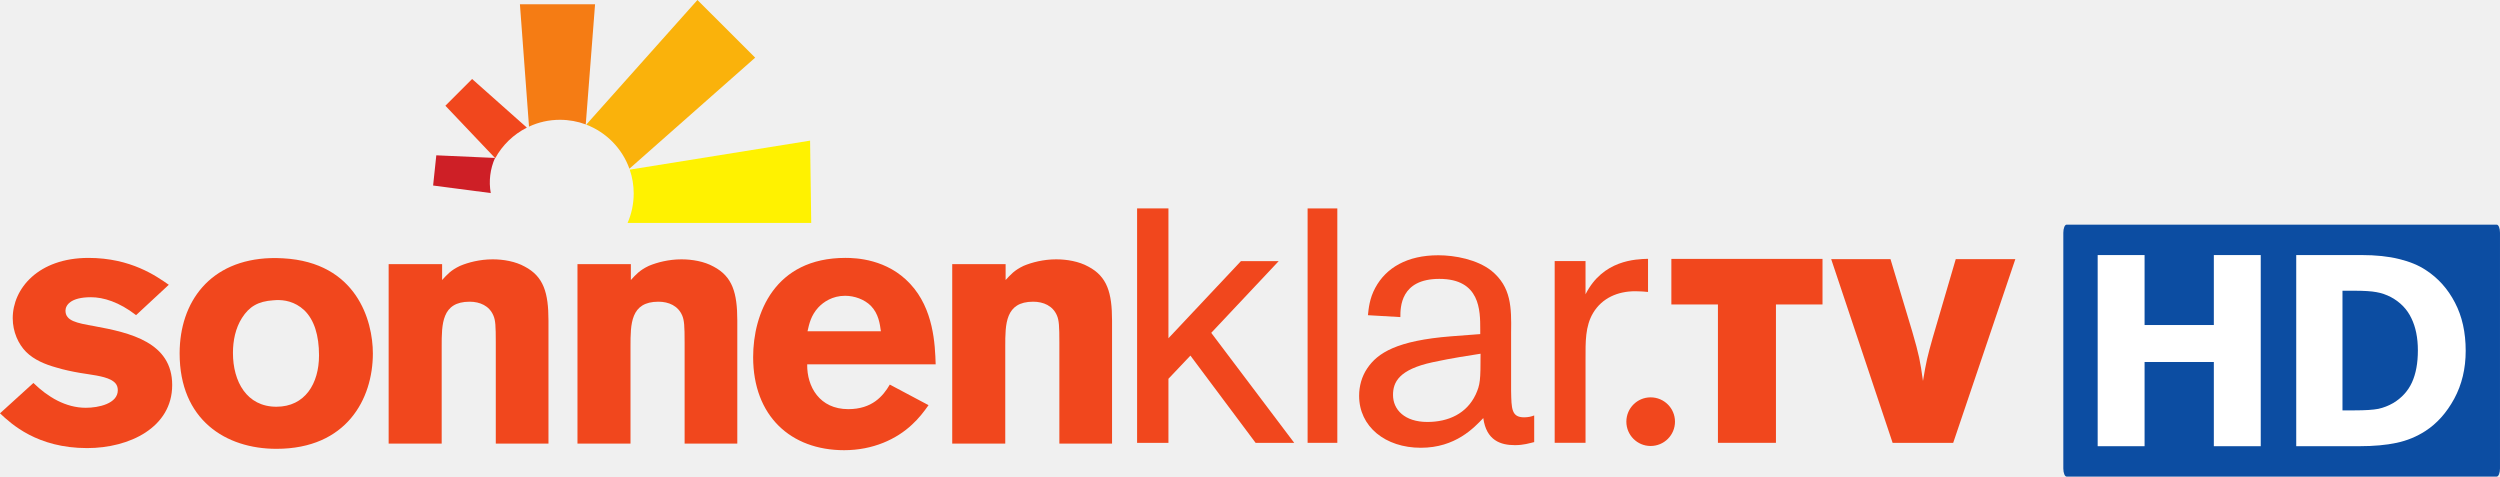
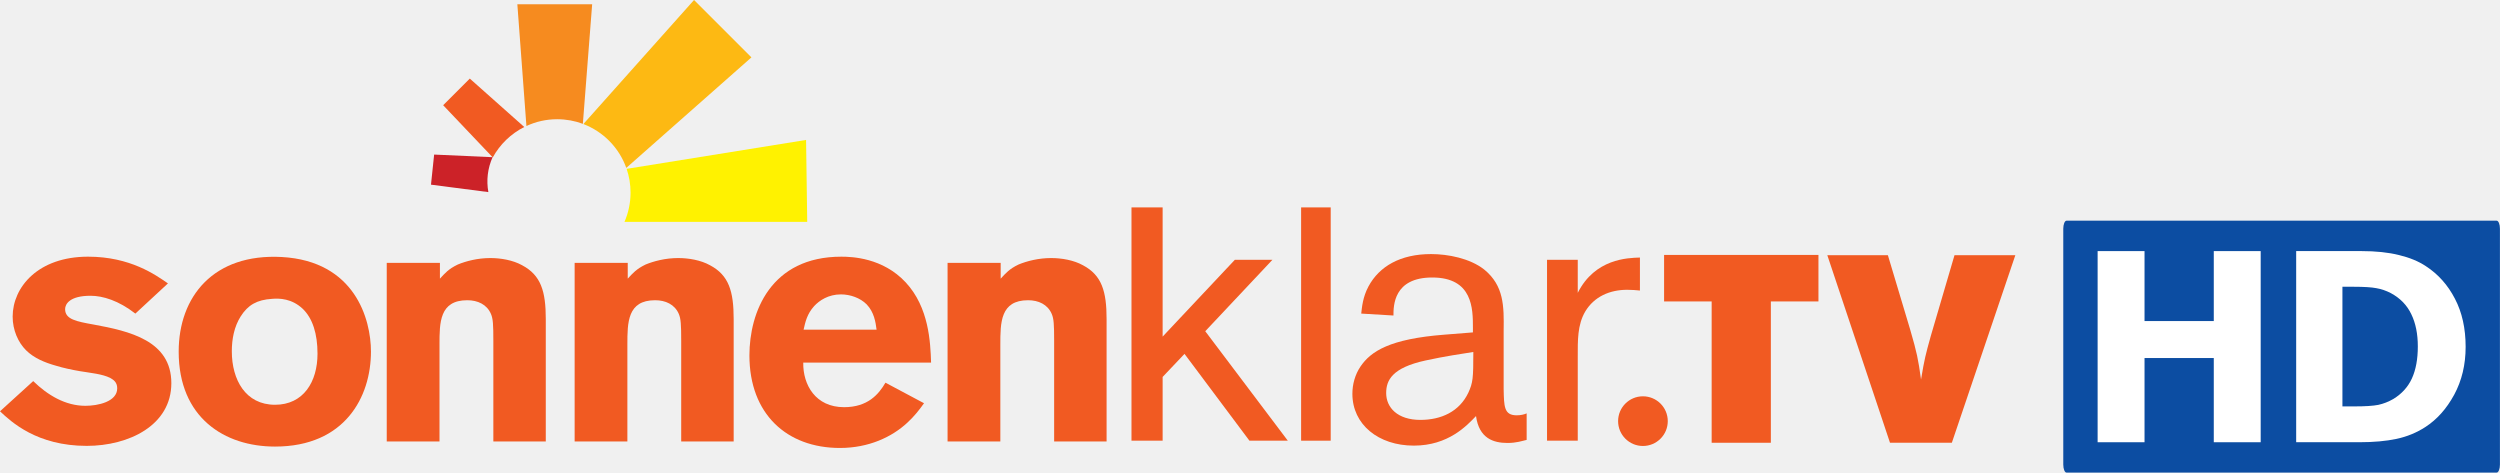
- <svg xmlns="http://www.w3.org/2000/svg" xmlns:xlink="http://www.w3.org/1999/xlink" height="114.38" width="600" version="1.1">
-   <defs />
-   <g transform="translate(-77.79282,5.369546)">
-     <path fill-rule="nonzero" fill="#f1471d" d="m85.813,86.543c3.481,3.396,7.764,5.955,12.576,5.955,3.054,0,7.678-0.99,7.678-4.215,0-1.484-0.921-2.065-1.655-2.491-1.894-0.973-4.88-1.229-7.354-1.655-1.894-0.324-3.89-0.734-5.784-1.314-2.645-0.734-5.29-1.826-7.201-3.72-1.894-1.894-3.225-4.863-3.225-8.105,0-7.098,6.126-14.47,18.189-14.47,10.17,0,16.295,4.385,19.264,6.45l-7.849,7.286c-4.061-3.157-7.849-4.3-10.835-4.3-4.965,0-6.109,1.979-6.109,3.225,0,2.474,2.73,2.969,6.859,3.703,8.685,1.587,18.752,3.908,18.752,14.145,0,10.17-10.238,15.135-20.408,15.135-11.995,0-18.189-5.784-20.919-8.344l8.02-7.286z" />
-     <path fill-rule="nonzero" fill="#f1471d" d="m142.77,56.575c-14.54,0.444-21.866,10.476-21.866,22.874,0,15.954,11.06,22.899,23.226,22.899,16.858,0,23.151-11.978,23.151-22.899,0-7.849-3.887-21.834-21.513-22.823-1.033-0.058-2.028-0.08-2.998-0.05zm1.335,10.077c1.819-0.064,4.412,0.279,6.726,2.444,2.389,2.321,3.527,6.037,3.527,10.832,0,6.774-3.368,12.319-10.228,12.319-7.115,0-10.429-6.038-10.429-12.898,0-2.969,0.597-5.94,2.166-8.414,1.74-2.73,3.873-3.993,7.507-4.232,0.226-0.021,0.471-0.041,0.731-0.05z" />
-     <path fill-rule="nonzero" fill="#f1471d" d="m183.9,61.836c1.229-1.331,2.048-2.321,4.3-3.396,1.979-0.836,4.778-1.57,7.849-1.57,2.559,0,5.443,0.495,7.678,1.74,4.539,2.389,5.699,6.279,5.699,12.968v29.519h-12.644v-24.298c0-3.908-0.068-5.29-0.58-6.45-0.973-2.321-3.225-3.31-5.699-3.31-6.706,0-6.706,5.375-6.706,10.75v23.308h-12.729v-43.068h12.832v3.805z" />
-     <path fill-rule="nonzero" fill="#f1471d" d="m229.2,61.836c1.229-1.331,2.065-2.321,4.3-3.396,1.996-0.836,4.795-1.57,7.849-1.57,2.559,0,5.46,0.495,7.696,1.74,4.539,2.389,5.699,6.279,5.699,12.968v29.519h-12.644v-24.298c0-3.908-0.085-5.29-0.58-6.45-0.99-2.321-3.225-3.31-5.716-3.31-6.689,0-6.689,5.375-6.689,10.75v23.308h-12.729v-43.068h12.814v3.805z" />
-     <path fill-rule="nonzero" fill="#f1471d" d="m319.14,61.836c1.246-1.331,2.065-2.321,4.3-3.396,1.979-0.836,4.795-1.57,7.849-1.57,2.559,0,5.46,0.495,7.696,1.74,4.539,2.389,5.699,6.279,5.699,12.968v29.519h-12.644v-24.298c0-3.908-0.085-5.29-0.58-6.45-0.99-2.321-3.225-3.31-5.716-3.31-6.689,0-6.689,5.375-6.689,10.75v23.308h-12.729v-43.068h12.814v3.805z" />
-     <path fill-rule="nonzero" fill="#f1471d" d="m368.49,74.514,19.913,26.397-9.265,0-15.647-20.937-5.272,5.563,0,15.374-7.525,0,0-56.257,7.525,0,0,31.157,17.404-18.514,9.061,0-16.193,17.217z" />
-     <path fill-rule="nonzero" fill="#f1471d" d="m398.75,100.91-7.132,0,0-56.257,7.132,0,0,56.257z" />
-     <path fill-rule="nonzero" fill="#f1471d" d="m422.95,55.895c-7.405,0-12.496,2.98-15.09,7.809-1.399,2.576-1.593,4.988-1.763,6.575l7.784,0.453c0-2.321-0.005-9.17,9.346-9.17,9.828,0,9.825,7.578,9.825,12.117v1.134l-6.953,0.529c-13.07,1.024-17.687,3.989-20.178,7.708-1.314,1.945-1.94,4.254-1.94,6.575,0,7.405,6.298,12.47,14.812,12.47,8.327,0,12.771-4.809,14.989-7.129,0.734,5.375,4.153,6.499,7.583,6.499,2.133,0,3.441-0.458,4.635-0.731v-6.399c-0.648,0.273-1.48,0.453-2.418,0.453-3.054,0-3.038-2.109-3.124-6.273v-14.183c0.085-5.836,0.076-10.829-4.736-14.737-3.43-2.679-8.694-3.703-12.772-3.703zm10.177,23.629c0,6.399-0.075,7.402-1.184,9.825-2.15,4.522-6.503,6.55-11.588,6.55-5.46,0-8.238-2.959-8.238-6.474,0-3.054,1.383-6.102,9.522-7.86,4.726-1.024,8.621-1.58,11.487-2.041z" />
-     <path fill-rule="nonzero" fill="#f1471d" d="m458.32,57.293,0,7.968c4.163-8.242,12.03-8.429,14.999-8.514v7.951c-0.921-0.085-1.86-0.171-3.054-0.171-4.266,0-7.968,1.655-10.101,5.17-1.945,3.242-1.843,7.047-1.843,11.023v20.186h-7.405v-43.614h7.405z" />
-     <path fill-rule="nonzero" fill="#f1471d" d="m478.92,56.764,36.276,0,0,10.938-11.176,0,0,33.205-13.924,0,0-33.205-11.176,0,0-10.938z" />
-     <path fill-rule="nonzero" fill="#f1471d" d="m517.28,56.824,14.231,0,5.255,17.49c1.604,5.545,1.86,6.859,2.542,11.739,0.819-4.88,1.058-5.801,2.321-10.306l5.545-18.923h14.299l-14.913,44.091h-14.538l-14.743-44.091z" />
-     <path fill-rule="nonzero" fill="#f1471d" d="m280.69,56.525c-17.029,0-22.143,13.397-22.143,23.806,0,14.145,9.026,22.345,21.841,22.345,6.928,0,12.554-2.641,16.274-6.122,1.638-1.502,2.854-3.082,3.98-4.686l-9.296-4.938c-1.638,2.798-4.26,5.895-9.976,5.895-6.877,0-9.935-5.382-9.85-10.757h30.834c-0.154-4.863-0.491-13.281-6.122-19.322-5.529-5.955-12.984-6.222-15.543-6.222zm-0.075,9.094c2.235,0,4.627,0.849,6.197,2.418,1.826,1.894,2.154,4.288,2.393,6.096h-17.609c0.41-1.809,0.829-3.782,2.57-5.693,1.246-1.331,3.395-2.821,6.449-2.821z" />
-     <path fill-rule="nonzero" fill="#f1471d" d="m479.79,95.831c0,3.225-2.611,5.836-5.853,5.836-3.208,0-5.819-2.611-5.819-5.836s2.611-5.836,5.819-5.836c3.242,0,5.853,2.611,5.853,5.836" />
-     <path fill-rule="nonzero" fill="#f1471d" d="m204.24,25.262-13.139-11.671-6.416,6.416,11.961,12.593c1.723-3.157,4.385-5.716,7.593-7.337" />
-     <path fill-rule="nonzero" fill="#fff200" d="m229.88,41.076c0,2.508-0.529,4.897-1.467,7.064h44.074l-0.273-19.759-43.289,6.962c0.631,1.809,0.956,3.737,0.956,5.733" />
-     <path fill-rule="nonzero" fill="#f57c14" d="m212.18,23.382c2.184,0,4.266,0.392,6.194,1.109l2.235-28.837h-18.036l2.184,29.366c2.252-1.058,4.778-1.638,7.423-1.638" />
-     <path fill-rule="nonzero" fill="#fab20b" d="m228.85,35.121,30.185-26.653-13.855-13.838-26.687,29.912c4.812,1.843,8.617,5.716,10.357,10.579" />
-     <path fill-rule="nonzero" fill="#ce1f26" d="m196.6,32.536-14.094-0.631-0.768,7.252,13.838,1.809c-0.512-2.85-0.154-5.784,1.024-8.429" />
-     <rect rx="0.782" ry="1.933" height="60.461" width="104.8" y="48.548" x="572.99" fill="#0c4da2" />
-     <path d="m620.37,101.72-11.257,0,0-20.211-16.622,0,0,20.211-11.257,0,0-45.874,11.257,0,0,16.791,16.622,0,0-16.791,11.257,0,0,45.874" fill="#FFF" />
-     <path d="m669.56,78.825c-0,4.272-0.915,8.103-2.746,11.492-1.831,3.368-4.143,5.956-6.938,7.764-2.101,1.356-4.404,2.3-6.909,2.834-2.505,0.534-5.473,0.801-8.903,0.801h-15.176v-45.874h15.61c3.507,0,6.533,0.318,9.077,0.955,2.544,0.616,4.683,1.499,6.417,2.65,2.968,1.931,5.3,4.539,6.995,7.825,1.715,3.266,2.573,7.117,2.573,11.553m-11.476-0.092c-0-3.019-0.52-5.597-1.561-7.733-1.021-2.157-2.65-3.841-4.885-5.053-1.137-0.596-2.303-0.996-3.498-1.202-1.176-0.226-2.958-0.339-5.348-0.339h-2.804v28.714h2.804c2.64,0,4.577-0.123,5.81-0.37,1.233-0.267,2.438-0.739,3.613-1.417,2.023-1.232,3.507-2.876,4.452-4.929,0.944-2.074,1.416-4.632,1.416-7.671" fill="#FFF" />
+ <svg xmlns="http://www.w3.org/2000/svg" width="800" height="151.24" version="1.1">
+   <g transform="matrix(1.3333 0 0 1.3333 -103.72 5.8927)">
+     <rect x="572.99" y="48.548" width="104.8" height="60.461" rx=".782" ry="1.933" fill="#0c4da2" />
+     <path d="m620.37 101.72h-11.257v-20.211h-16.622v20.211h-11.257v-45.874h11.257v16.791h16.622v-16.791h11.257v45.874" fill="#fff" />
+     <path d="m669.56 78.825c-4e-5 4.272-0.915 8.103-2.746 11.492-1.831 3.368-4.143 5.956-6.938 7.764-2.101 1.356-4.404 2.3-6.909 2.834-2.505 0.534-5.473 0.801-8.903 0.801h-15.176v-45.874h15.61c3.507 4.5e-5 6.533 0.318 9.077 0.955 2.544 0.616 4.683 1.499 6.417 2.65 2.968 1.931 5.3 4.539 6.995 7.825 1.715 3.266 2.573 7.117 2.573 11.553m-11.476-0.092c-3e-5 -3.019-0.52-5.597-1.561-7.733-1.021-2.157-2.65-3.841-4.885-5.053-1.137-0.596-2.303-0.996-3.498-1.202-1.176-0.226-2.958-0.339-5.348-0.339h-2.804v28.714h2.804c2.64 1.6e-5 4.577-0.123 5.81-0.37 1.233-0.267 2.438-0.739 3.613-1.417 2.023-1.232 3.507-2.876 4.452-4.929 0.944-2.074 1.416-4.632 1.416-7.671" fill="#fff" />
  </g>
-   <g transform="translate(253.0509,-841.8179)">
-     <use xlink:href="#id274" transform="matrix(24.45358,0,0,-25.38688,-701.8586,591.2585)" height="1052.362" width="744.094" y="0" x="0" />
-     <use xlink:href="#id402" transform="matrix(29.77977,0,0,-29.77977,-359.5814,1047.834)" height="1052.362" width="744.094" y="0" x="0" />
+   <g transform="matrix(.80614 0 0 .80614 10.237 -65.058)">
+     <g transform="matrix(1.8067 0 0 1.8067 -14.505 80.226)" fill="#f15a22">
+       <path d="m366.62 56.275h33.915v10.219h-10.458v31.048h-13.006v-31.048h-10.451z" />
+       <path d="m402.48 56.33h13.308l4.901 16.35c1.51 5.191 1.744 6.416 2.386 10.968 0.758-4.552 0.989-5.425 2.162-9.631l5.192-17.687h13.366l-13.951 41.211h-13.59z" />
+     </g>
+     <path d="m649.33 247.88c0 5.442-4.414 9.856-9.868 9.856-5.436 0-9.85-4.414-9.85-9.856 0-5.449 4.414-9.863 9.85-9.863 5.453 0 9.868 4.414 9.868 9.863" fill="#f15a22" stroke-width="1.807" />
+     <g transform="matrix(1.8067 0 0 1.8067 -14.505 80.226)" fill="#f15a22">
+       <path d="m8.298 83.997c3.169 3.089 7.074 5.427 11.452 5.427 2.785 0 7.003-0.902 7.003-3.844 0-1.354-0.836-1.879-1.507-2.262-1.733-0.896-4.446-1.123-6.705-1.506-1.731-0.302-3.54-0.672-5.273-1.205-2.406-0.673-4.812-1.657-6.548-3.39-1.739-1.722-2.94-4.437-2.94-7.379 0-6.47 5.57-13.18 16.568-13.18 9.264 0 14.836 3.995 17.551 5.874l-7.158 6.632c-3.689-2.87-7.15-3.917-9.865-3.917-4.523 0-5.57 1.807-5.57 2.936 0 2.258 2.488 2.707 6.255 3.386 7.903 1.442 17.085 3.549 17.085 12.882 0 9.263-9.333 13.777-18.594 13.777-10.927 1e-3 -16.573-5.263-19.052-7.598z" />
+       <path d="m53.888 69.768c-1.43 2.256-1.955 4.97-1.955 7.684 0 6.249 3.016 11.744 9.489 11.744 6.252 0 9.338-5.046 9.338-11.219 0-4.365-1.062-7.759-3.248-9.866-2.401-2.261-5.117-2.333-6.771-2.186-3.313 0.216-5.265 1.358-6.853 3.843m28.615 7.754c0 9.942-5.718 20.86-21.081 20.86-11.074 0-21.164-6.328-21.164-20.86 0-12.045 7.602-21.615 22.668-20.789 16.047 0.904 19.577 13.638 19.577 20.789" />
+       <path d="m97.655 61.489c1.125-1.213 1.873-2.119 3.915-3.102 1.804-0.75 4.359-1.425 7.146-1.425 2.333 0 4.966 0.452 7.001 1.581 4.136 2.187 5.198 5.722 5.198 11.828v26.885h-11.522v-22.14c0-3.547-0.067-4.818-0.525-5.875-0.897-2.11-2.94-3.013-5.201-3.013-6.105 0-6.105 4.893-6.105 9.788v21.239h-11.591v-39.239h11.685v3.473z" />
+       <path d="m138.92 61.489c1.125-1.213 1.889-2.119 3.913-3.102 1.819-0.75 4.374-1.425 7.158-1.425 2.333 0 4.978 0.452 7.006 1.581 4.139 2.187 5.199 5.722 5.199 11.828v26.885h-11.528v-22.14c0-3.547-0.076-4.818-0.525-5.875-0.905-2.11-2.936-3.013-5.203-3.013-6.098 0-6.098 4.893-6.098 9.788v21.239h-11.589v-39.239h11.668v3.473z" />
+       <path d="m220.86 61.489c1.132-1.213 1.874-2.119 3.911-3.102 1.812-0.75 4.368-1.425 7.161-1.425 2.334 0 4.97 0.452 7.003 1.581 4.141 2.187 5.196 5.722 5.196 11.828v26.885h-11.524v-22.14c0-3.547-0.074-4.818-0.528-5.875-0.9-2.11-2.939-3.013-5.196-3.013-6.097 0-6.097 4.893-6.097 9.788v21.239h-11.594v-39.239h11.668z" />
+       <path d="m249.6 45.833h6.845v28.386l15.856-16.868h8.261l-14.753 15.687 18.137 24.049h-8.432l-14.265-19.073-4.804 5.067v14.006h-6.845z" />
+       <path d="m293.37 45.833v51.254h-6.499v-51.254z" />
+       <path d="m314.24 79.458c-7.416 1.603-8.681 4.384-8.681 7.161 0 3.212 2.521 5.901 7.505 5.901 4.632 0 8.6-1.852 10.547-5.977 1.007-2.198 1.096-3.124 1.096-8.945-2.617 0.416-6.159 0.926-10.467 1.86m10.378-6.162v-1.013c0-4.134 0-11.049-8.943-11.049-8.517 0-8.517 6.241-8.517 8.352l-7.082-0.423c0.168-1.435 0.335-3.626 1.604-5.984 2.365-4.391 6.995-7.092 13.742-7.092 3.715 0 8.523 0.931 11.645 3.373 4.383 3.546 4.383 8.097 4.303 13.414v12.906c0.08 3.797 0.08 5.732 2.866 5.732 0.844 0 1.603-0.17 2.188-0.422v5.826c-1.089 0.248-2.27 0.673-4.206 0.673-3.123 0-6.247-1.018-6.921-5.91-2.025 2.109-6.075 6.493-13.664 6.493-7.765 0-13.499-4.631-13.499-11.377 0-2.11 0.585-4.221 1.774-5.99 2.276-3.377 6.489-6.079 18.393-7.006z" />
+       <path d="m347.65 57.351v7.255c3.787-7.508 10.956-7.675 13.662-7.757v7.249c-0.844-0.08-1.697-0.164-2.788-0.164-3.883 0-7.251 1.521-9.196 4.72-1.766 2.952-1.678 6.412-1.678 10.041v18.393h-6.75v-39.737z" />
+       <path d="m179.89 67.508c1.127-1.213 3.088-2.563 5.876-2.563 2.028 0 4.214 0.757 5.642 2.187 1.662 1.732 1.969 3.922 2.187 5.569h-16.036c0.371-1.648 0.745-3.459 2.331-5.193m15.655 16.835c-1.486 2.555-3.881 5.383-9.1 5.383-6.254 0-9.048-4.899-8.961-9.791h28.085c-0.145-4.438-0.448-12.122-5.574-17.626-5.043-5.422-11.818-5.649-14.151-5.649-15.514 0-20.188 12.204-20.188 21.689 0 12.881 8.217 20.338 19.886 20.338 6.32 0 11.444-2.406 14.832-5.573 1.493-1.38 2.62-2.797 3.642-4.258z" />
+     </g>
+     <g stroke-width="1.807">
+       <path d="m195.41 131.12-21.617-19.22-10.575 10.573 19.691 20.723c2.84-5.187 7.211-9.411 12.501-12.076" fill="#f15a22" />
+       <path d="m237.6 157.15c0 4.128-0.86 8.062-2.41 11.617h72.54l-0.452-32.517-71.237 11.478c1.01 2.952 1.559 6.127 1.559 9.422" fill="#fff200" />
+       <path d="m208.48 128.03c3.588 0 7.019 0.649 10.188 1.834l3.695-47.477h-29.701l3.603 48.337c3.715-1.731 7.854-2.694 12.215-2.694" fill="#f68b1f" />
+       <path d="m235.91 147.35 49.674-43.869-22.783-22.777-43.929 49.239c7.923 3.026 14.174 9.406 17.037 17.408" fill="#fdb913" />
+       <path d="m182.84 143.1-23.206-1.039-1.25 11.946 22.777 2.952c-0.86-4.672-0.273-9.521 1.678-13.859" fill="#cc2228" />
+     </g>
  </g>
</svg>
